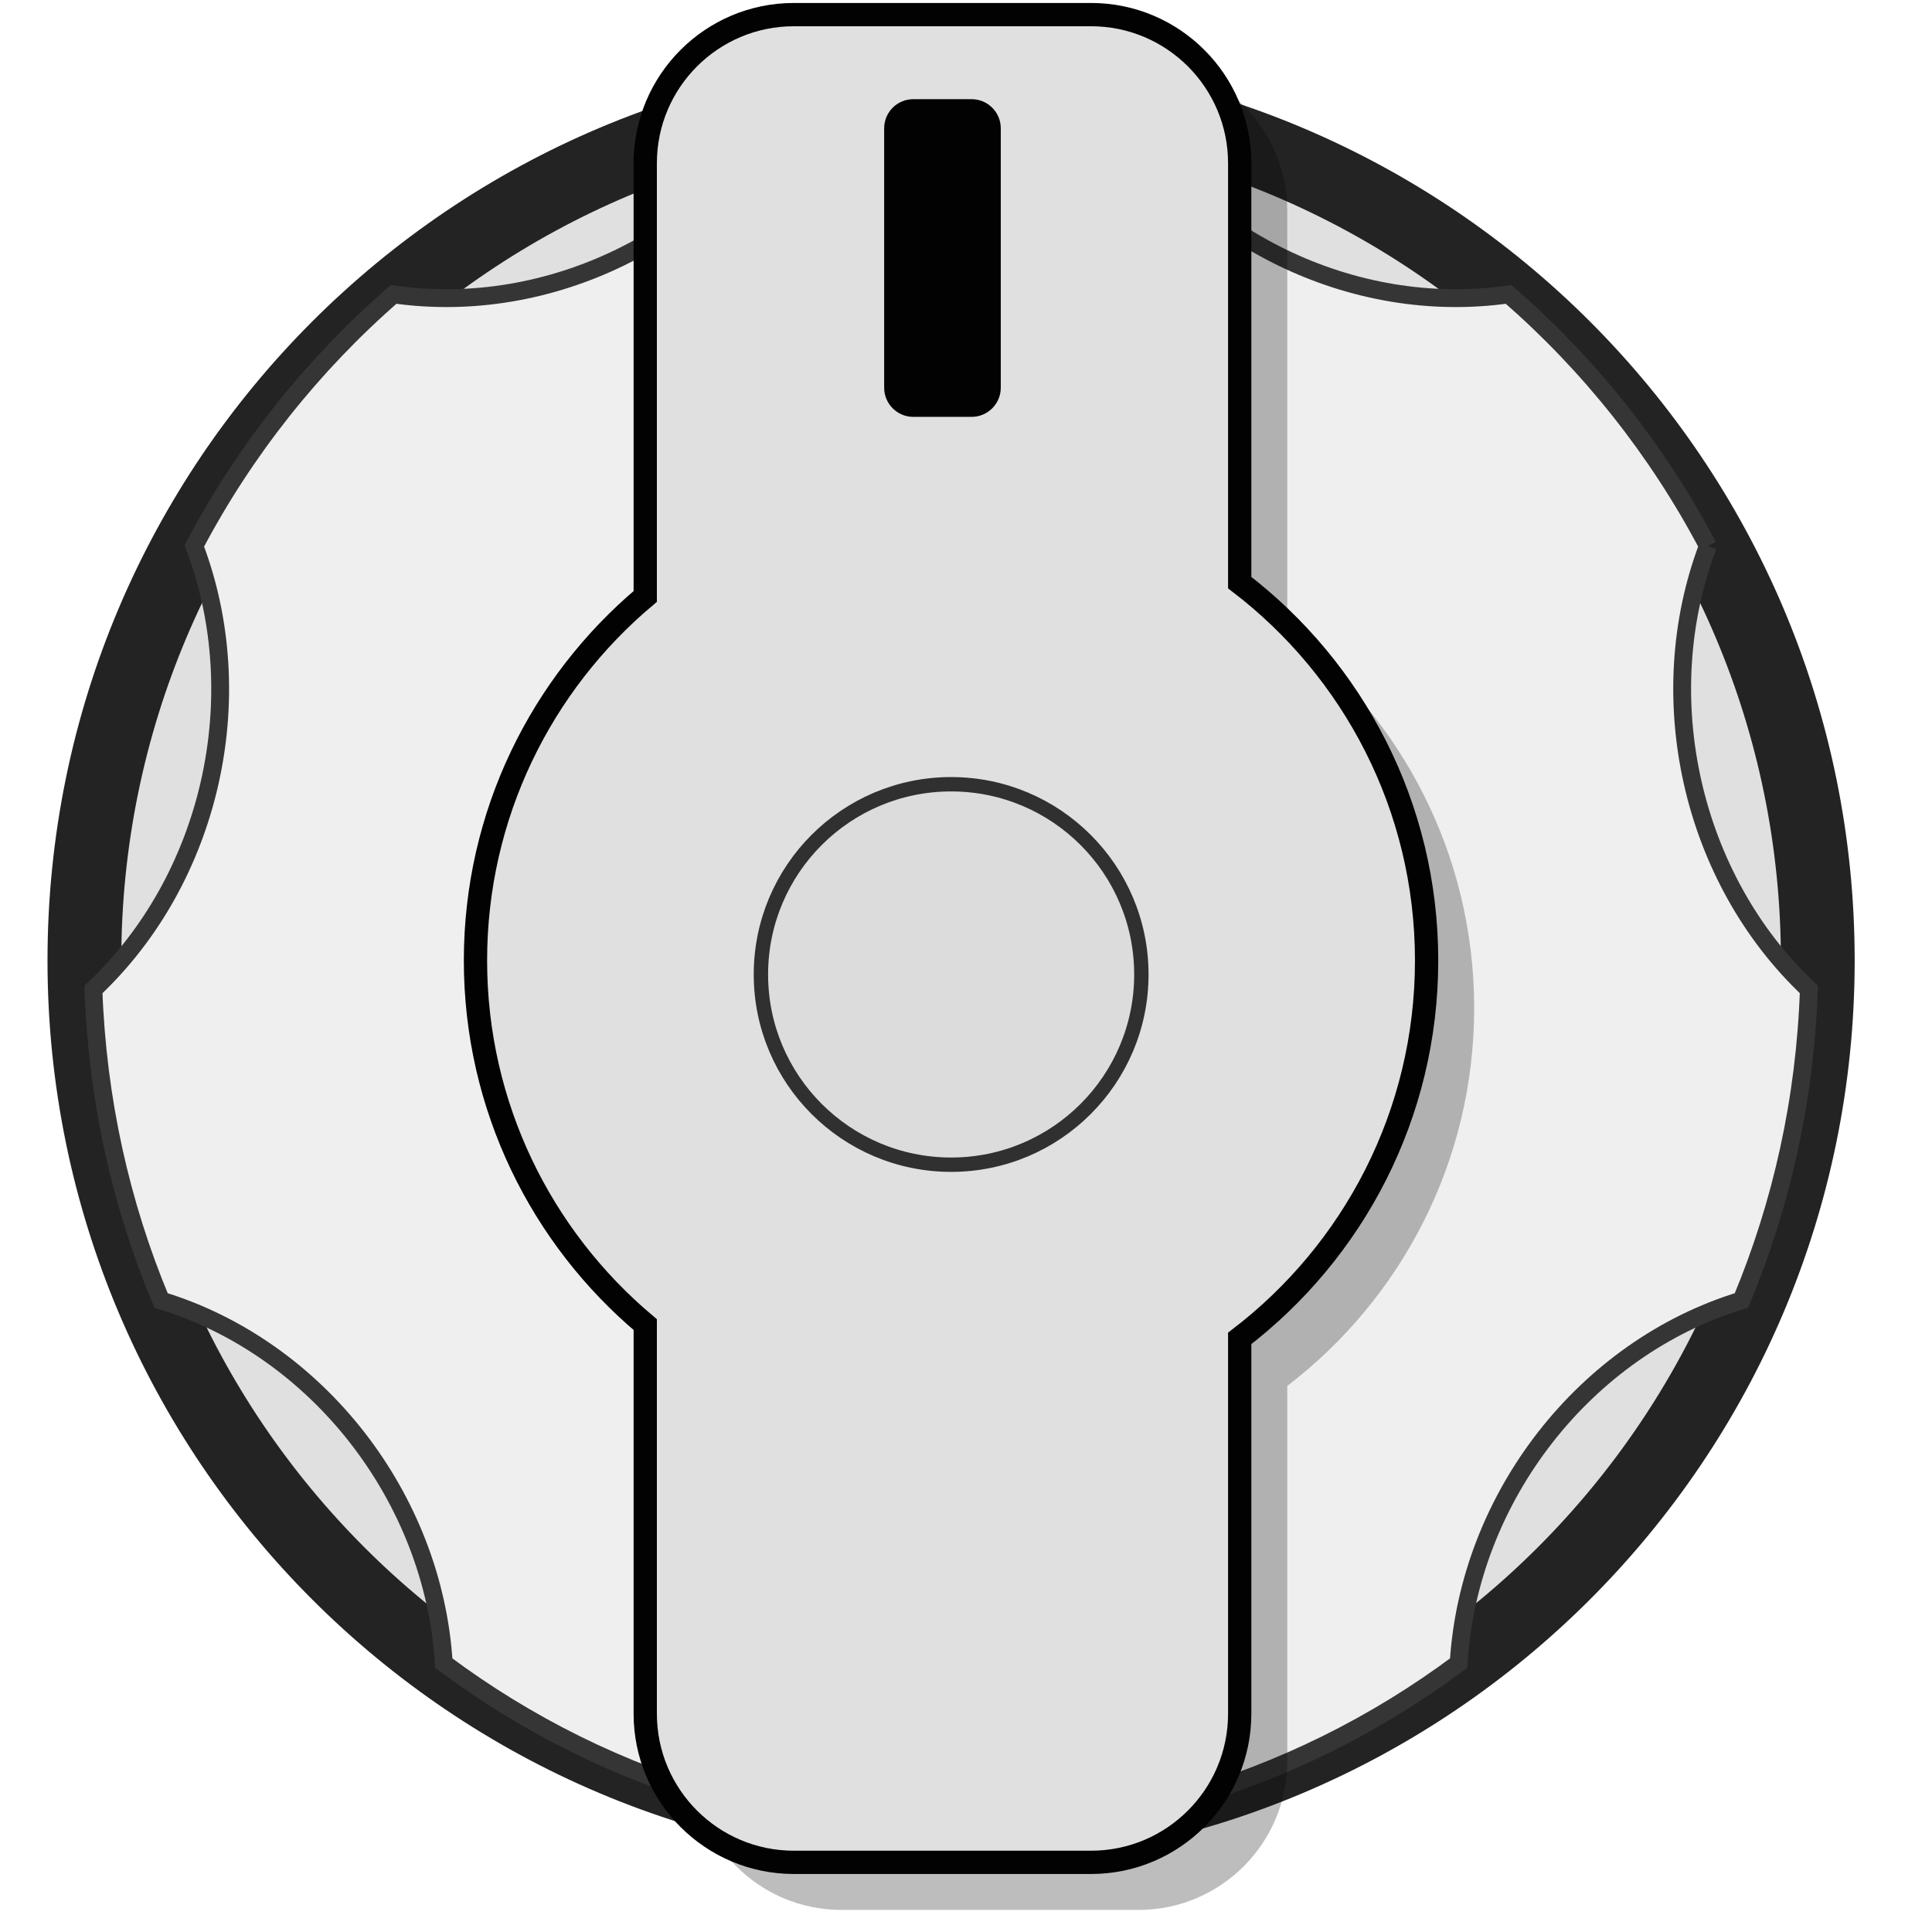
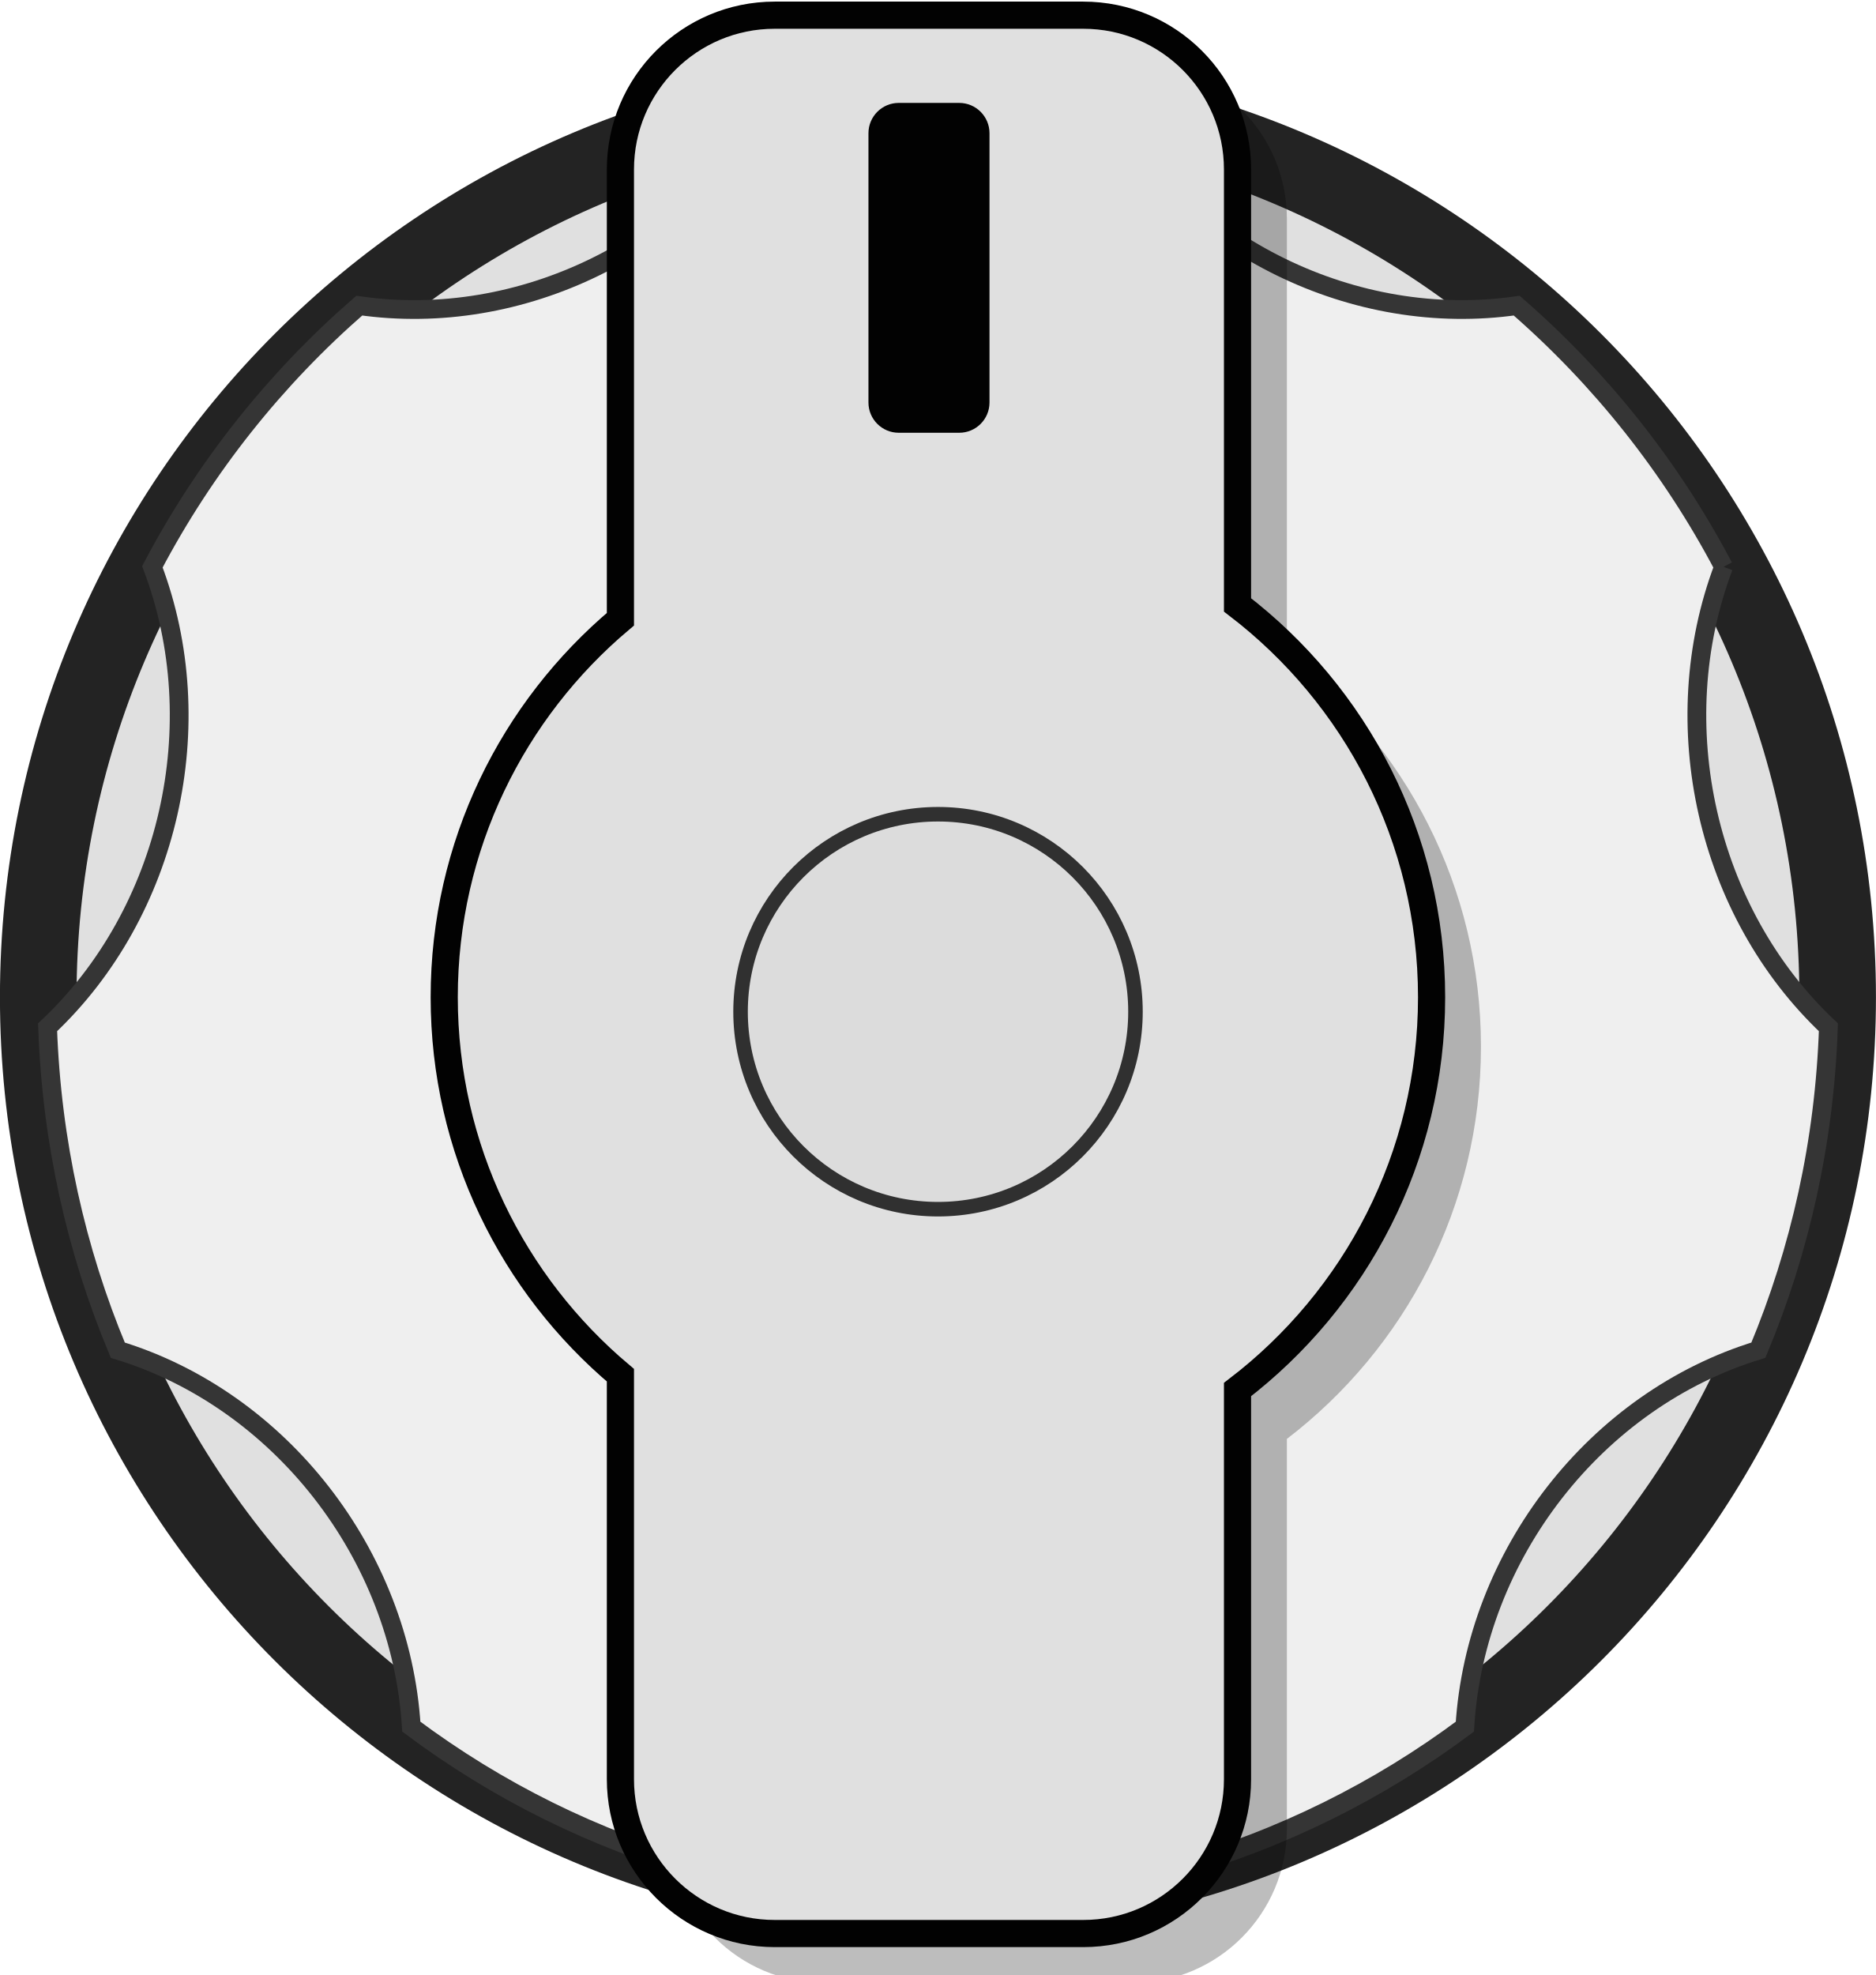
- <svg xmlns="http://www.w3.org/2000/svg" width="39px" height="39px" version="1.1" xml:space="preserve" style="fill-rule:evenodd;clip-rule:evenodd;stroke-miterlimit:10;">
-   <g id="ToggleKnob">
-     <circle cx="19.199" cy="19.389" r="18.24" style="fill:#232323;" />
-     <circle cx="19.199" cy="19.389" r="16.751" style="fill:#e0e0e0;" />
-     <path id="path8603" d="M34.476,11.021C33.455,9.081 32.084,7.362 30.453,5.943C27.308,6.393 24.051,4.799 22.428,2.024C21.383,1.821 20.303,1.714 19.2,1.714C18.096,1.714 17.018,1.821 15.971,2.024C14.346,4.799 11.091,6.393 7.946,5.943C6.314,7.363 4.944,9.081 3.923,11.021C5.087,14.085 4.257,17.74 1.886,19.974C1.964,22.195 2.44,24.313 3.251,26.252C6.405,27.214 8.752,30.225 8.958,33.572C10.629,34.82 12.528,35.767 14.578,36.343C17.294,34.396 21.109,34.396 23.822,36.343C25.873,35.765 27.774,34.818 29.445,33.572C29.649,30.226 31.995,27.213 35.153,26.252C35.963,24.313 36.439,22.195 36.514,19.974C34.146,17.74 33.315,14.086 34.476,11.021" style="fill:#efefef;fill-rule:nonzero;stroke:#353535;stroke-width:0.36px;" />
-     <g id="Top">
-       <path d="M22.985,1.255C24.64,1.255 25.985,2.599 25.985,4.255L25.985,12.721C28.278,14.476 29.758,17.241 29.758,20.349C29.758,23.457 28.278,26.222 25.985,27.977L25.985,35.554C25.985,37.21 24.64,38.554 22.985,38.554L16.985,38.554C15.329,38.554 13.985,37.21 13.985,35.554L13.985,27.699C11.89,25.937 10.558,23.297 10.558,20.349C10.558,17.401 11.89,14.761 13.985,13L13.985,4.255C13.985,2.599 15.329,1.255 16.985,1.255L22.985,1.255Z" style="fill-opacity:0.259;" />
-       <path d="M22.025,0.295C23.68,0.295 25.025,1.639 25.025,3.295L25.025,11.761C27.318,13.516 28.798,16.281 28.798,19.389C28.798,22.497 27.318,25.262 25.025,27.017L25.025,34.594C25.025,36.25 23.68,37.594 22.025,37.594L16.025,37.594C14.369,37.594 13.025,36.25 13.025,34.594L13.025,26.739C10.93,24.977 9.598,22.337 9.598,19.389C9.598,16.441 10.93,13.801 13.025,12.04L13.025,3.295C13.025,1.639 14.369,0.295 16.025,0.295L22.025,0.295Z" style="fill:#e0e0e0;stroke:#020202;stroke-width:0.47px;" />
+ <svg xmlns="http://www.w3.org/2000/svg" width="38px" height="40px" version="1.1" xml:space="preserve" style="fill-rule:evenodd;clip-rule:evenodd;stroke-miterlimit:10;">
+   <g id="ToggleKnob" transform="matrix(0.95,0,0,0.95,-0.001,1.19707)">
+     <circle cx="20" cy="20" r="20" style="fill:#232323;" />
+     <circle cx="20" cy="20" r="18.367" style="fill:#e0e0e0;" />
+     <path id="path8603" d="M36.751,10.824c-1.12,-2.127 -2.623,-4.012 -4.411,-5.568c-3.449,0.494 -7.02,-1.254 -8.799,-4.297c-1.146,-0.222 -2.331,-0.34 -3.54,-0.34c-1.21,0 -2.392,0.118 -3.54,0.34c-1.782,3.043 -5.351,4.791 -8.8,4.297c-1.789,1.557 -3.292,3.441 -4.411,5.568c1.276,3.36 0.366,7.368 -2.234,9.817c0.086,2.436 0.608,4.758 1.497,6.884c3.458,1.055 6.032,4.356 6.258,8.026c1.832,1.369 3.914,2.407 6.162,3.039c2.978,-2.135 7.161,-2.135 10.136,0c2.249,-0.634 4.333,-1.672 6.166,-3.039c0.223,-3.668 2.796,-6.972 6.258,-8.026c0.889,-2.126 1.411,-4.448 1.493,-6.884c-2.597,-2.449 -3.508,-6.456 -2.235,-9.817" style="fill:#efefef;fill-rule:nonzero;stroke:#353535;stroke-width:0.4px;" />
+     <g id="Top" transform="matrix(1.38458,0,0,1.03852,-7.88425,-1.57952)">
+       <g transform="matrix(0.760254,0,0,1.01358,4.93866,0.109455)">
+         <path d="M23.937,1.503c1.725,0 3.125,1.4 3.125,3.125l0,8.819c2.389,1.828 3.931,4.708 3.931,7.946c0,3.237 -1.542,6.117 -3.931,7.945l0,7.893c0,1.725 -1.4,3.125 -3.125,3.125l-6.25,0c-1.724,0 -3.125,-1.4 -3.125,-3.125l0,-8.183c-2.182,-1.835 -3.569,-4.584 -3.569,-7.655c0,-3.072 1.387,-5.821 3.569,-7.656l0,-9.109c0,-1.725 1.4,-3.125 3.125,-3.125l6.25,0Z" style="fill-opacity:0.259;" />
+       </g>
+       <g transform="matrix(0.760254,0,0,1.01358,4.17841,-0.904128)">
+         <path d="M23.937,1.503c1.725,0 3.125,1.4 3.125,3.125l0,8.819c2.389,1.828 3.931,4.708 3.931,7.946c0,3.237 -1.542,6.117 -3.931,7.945l0,7.893c0,1.725 -1.4,3.125 -3.125,3.125l-6.25,0c-1.724,0 -3.125,-1.4 -3.125,-3.125l0,-8.183c-2.182,-1.835 -3.569,-4.584 -3.569,-7.655c0,-3.072 1.387,-5.821 3.569,-7.656l0,-9.109c0,-1.725 1.4,-3.125 3.125,-3.125l6.25,0Z" style="fill:#e0e0e0;stroke:#020202;stroke-width:0.55px;" />
+       </g>
    </g>
-     <path d="M20.202,2.59C20.202,2.265 19.938,2.002 19.613,2.002L18.436,2.002C18.111,2.002 17.848,2.265 17.848,2.59L17.848,7.826C17.848,8.151 18.111,8.415 18.436,8.415L19.613,8.415C19.938,8.415 20.202,8.151 20.202,7.826L20.202,2.59Z" style="fill:#020202;" />
-     <circle cx="19.2" cy="19.671" r="3.84" style="fill:#dcdcdc;stroke:#303030;stroke-width:0.29px;" />
+     <g transform="matrix(1,0,0,1,3.61714,-196.655)">
+       <path d="M17.482,198.235c0,-0.356 -0.289,-0.646 -0.645,-0.646l-1.291,0c-0.356,0 -0.645,0.29 -0.645,0.646l0,5.741c0,0.356 0.289,0.645 0.645,0.645l1.291,0c0.356,0 0.645,-0.289 0.645,-0.645l0,-5.741Z" style="fill:#020202;" />
+     </g>
+     <g transform="matrix(1.63058,0,0,1.63058,5.89845,-334.556)">
+       <circle cx="8.649" cy="217.631" r="2.582" style="fill:#dcdcdc;stroke:#303030;stroke-width:0.19px;" />
+     </g>
  </g>
</svg>
